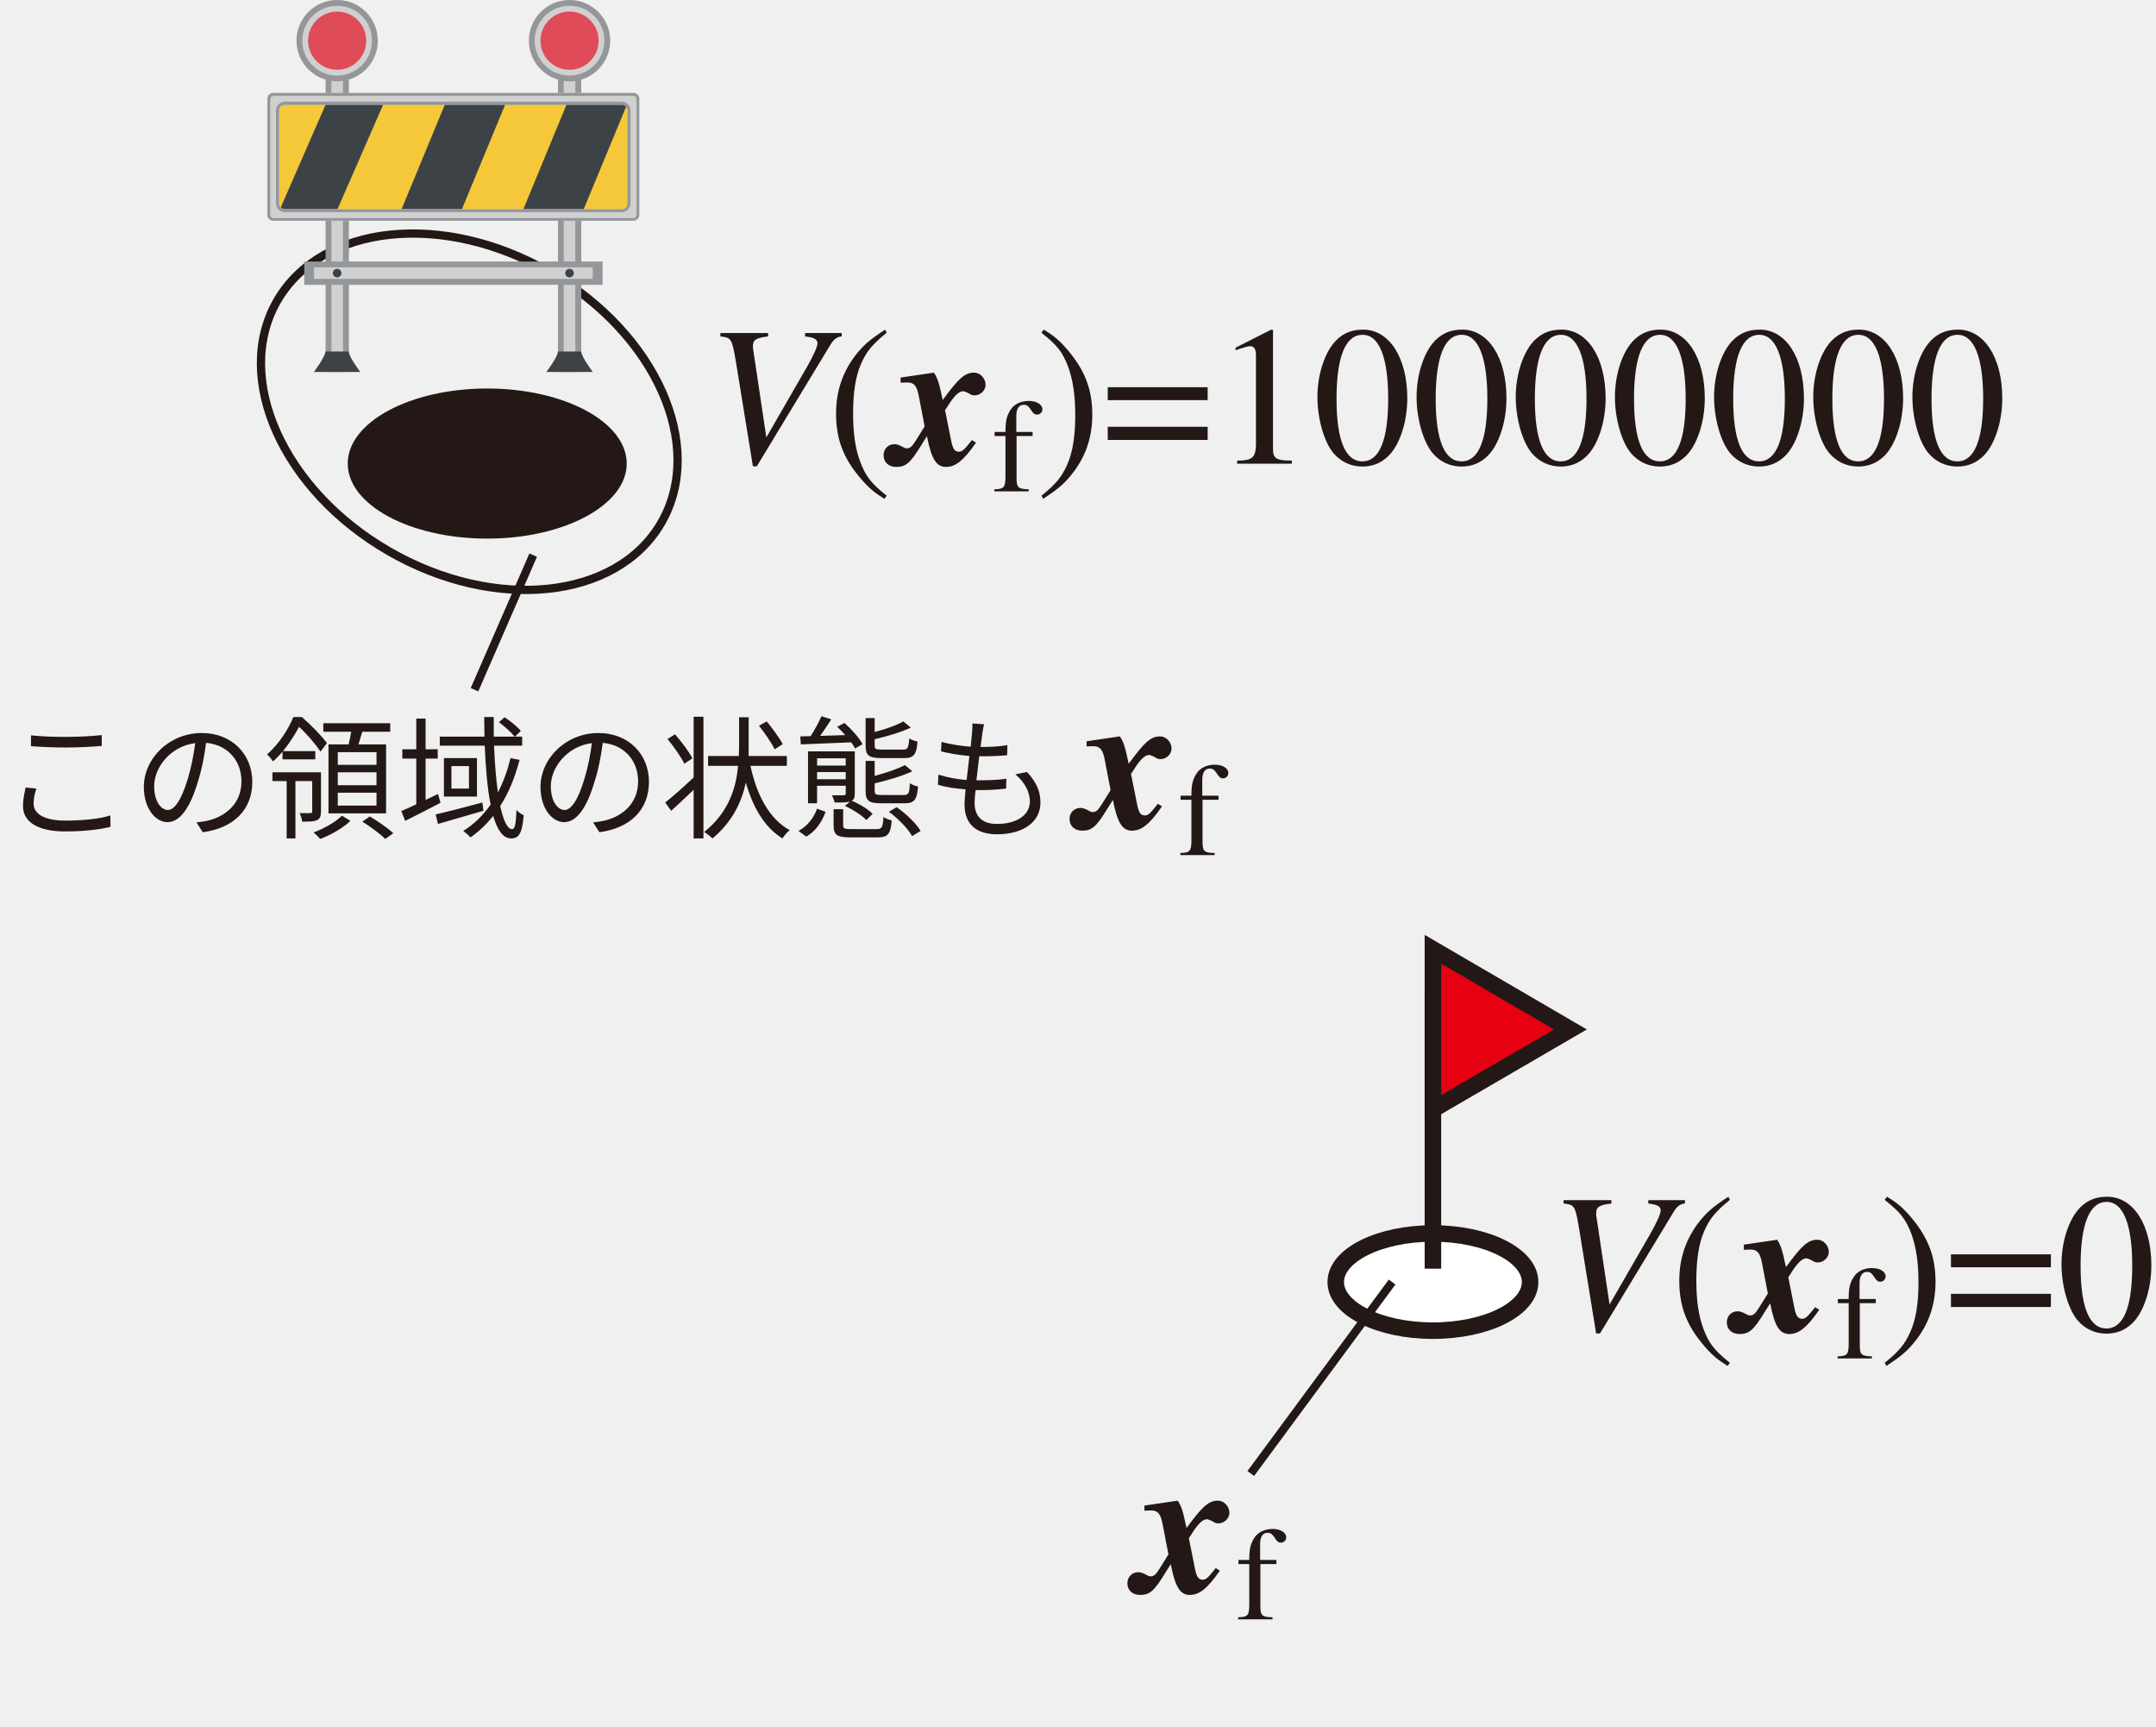
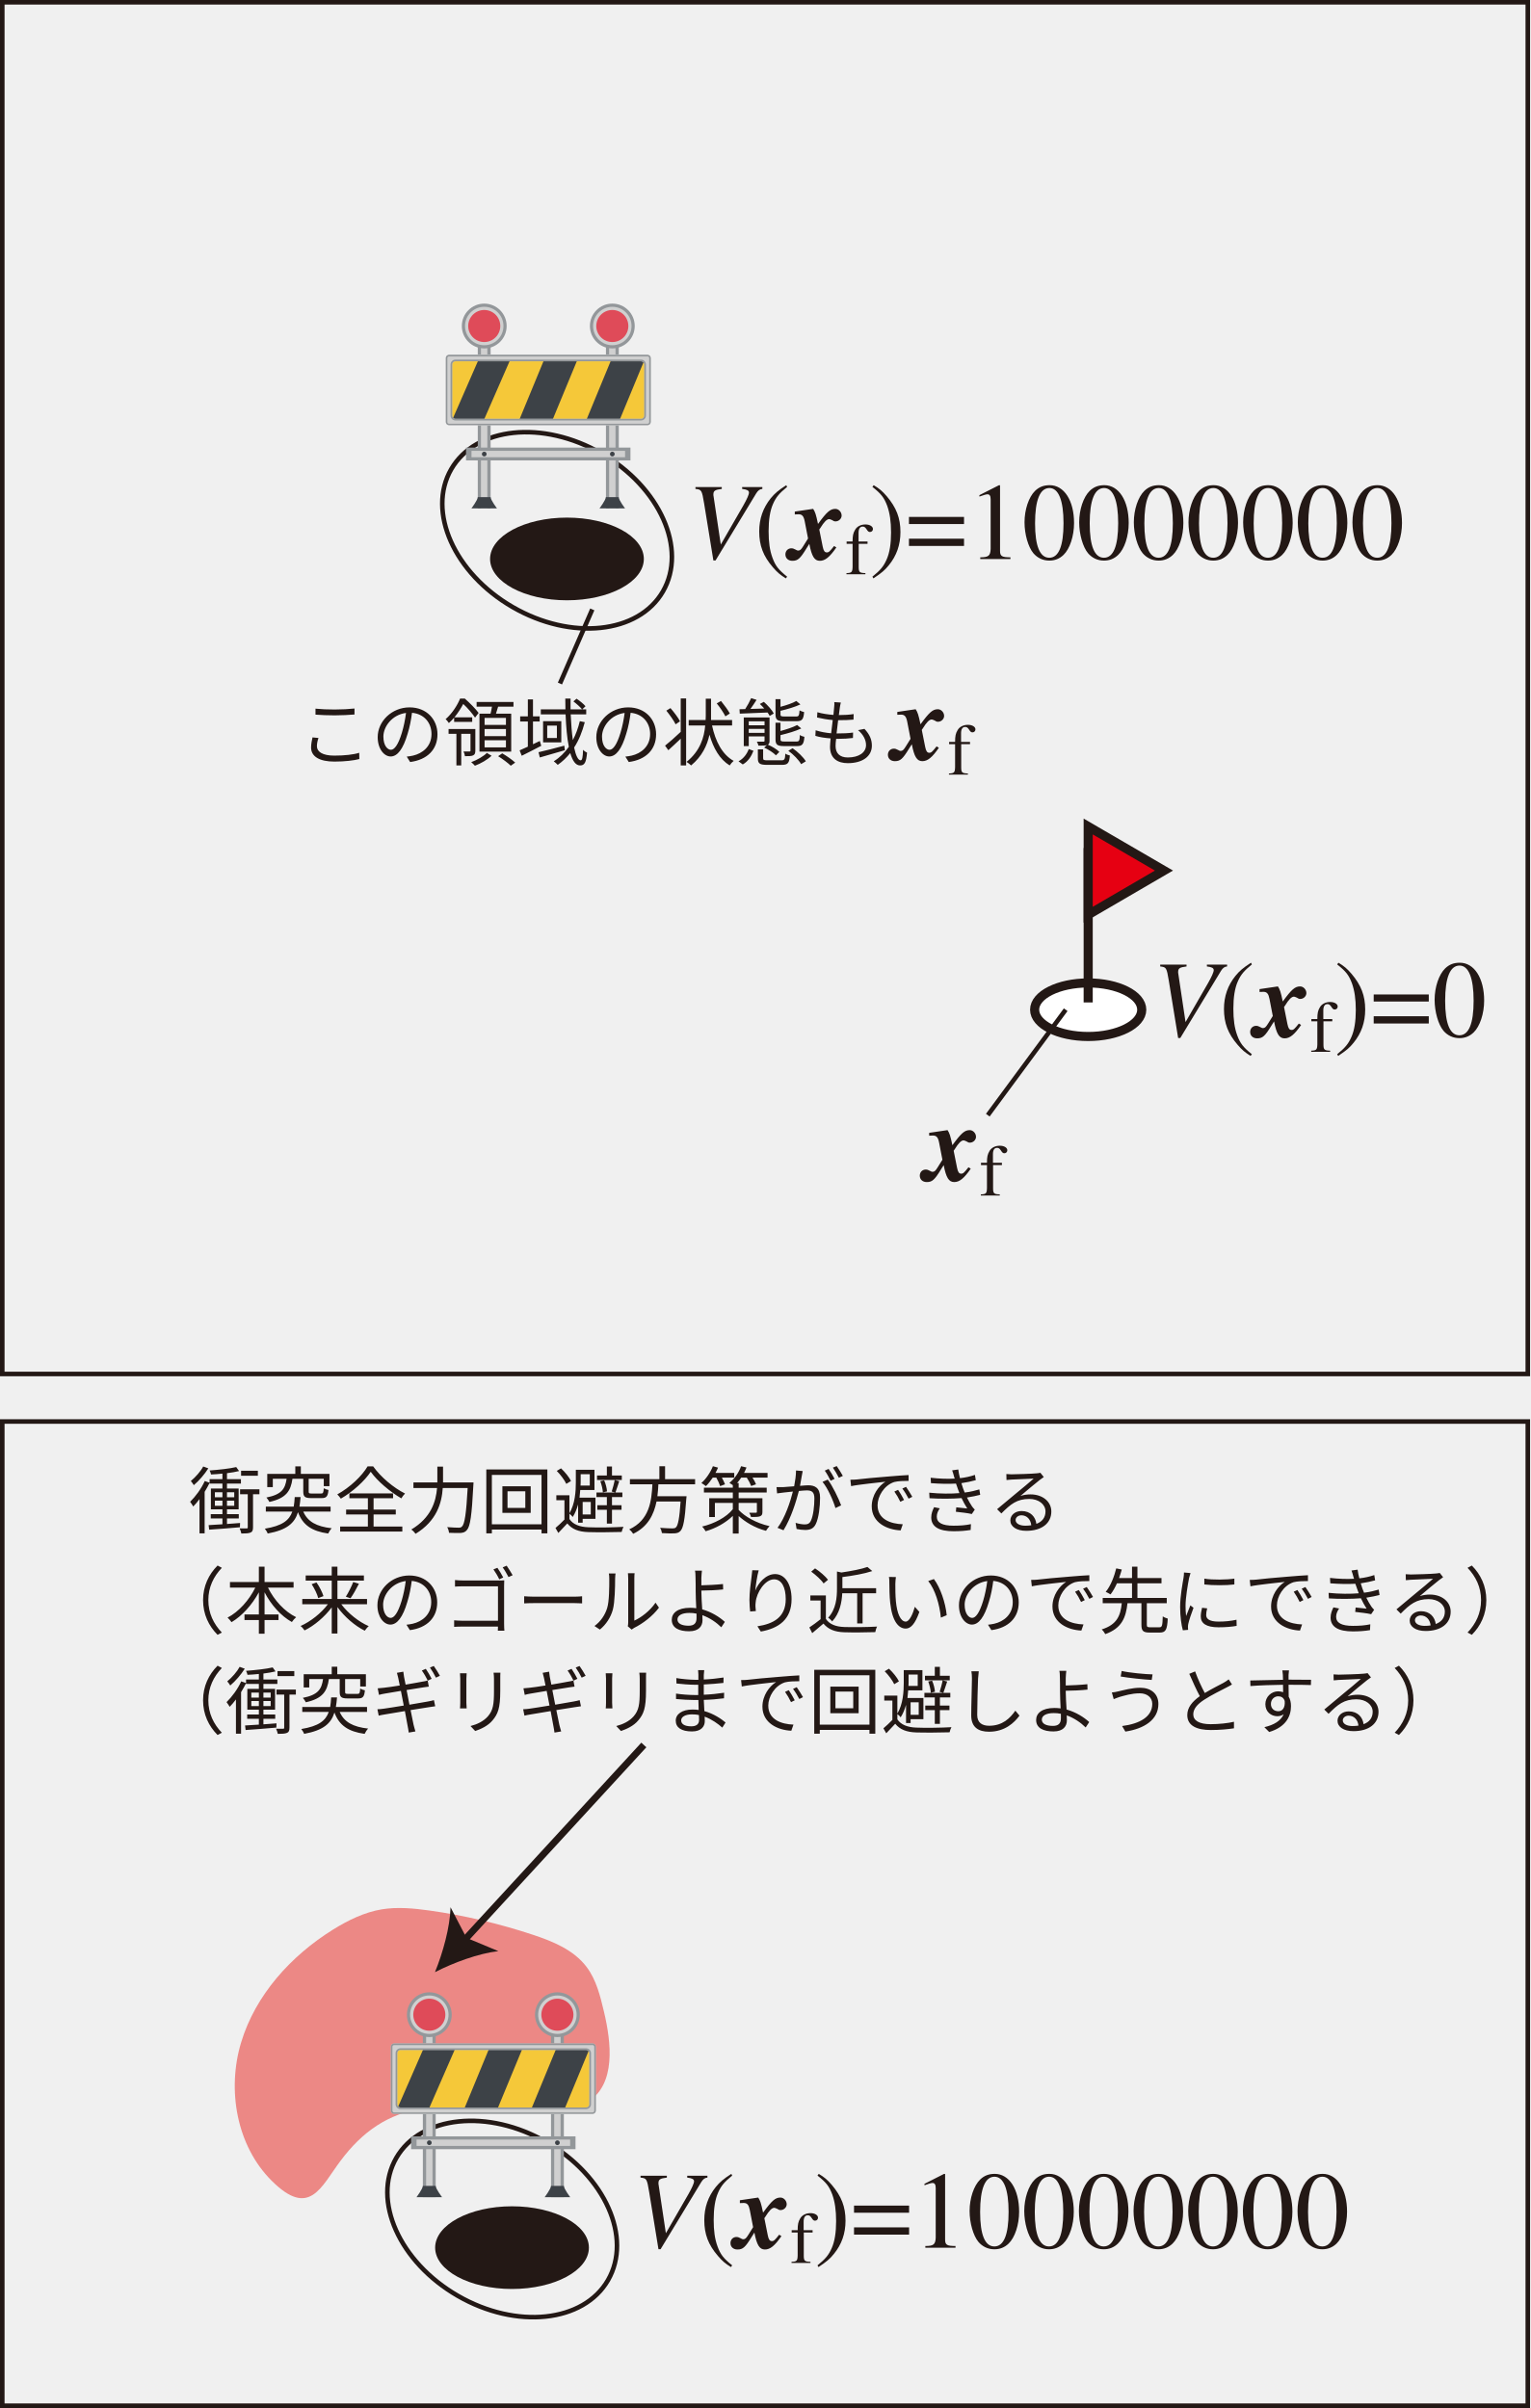
- <svg xmlns="http://www.w3.org/2000/svg" id="_レイヤー_1" data-name="レイヤー 1" viewBox="0 0 130.45 104.43">
+ <svg xmlns="http://www.w3.org/2000/svg" id="_レイヤー_1" data-name="レイヤー 1" viewBox="0 0 167.97 264.43">
  <defs>
    <style>
      .cls-1 {
        font-family: Times-BoldItalic, Times;
        font-weight: 700;
      }

      .cls-1, .cls-2, .cls-3 {
        font-size: 12px;
      }

      .cls-1, .cls-3 {
        font-style: italic;
      }

      .cls-2, .cls-4 {
        font-family: Times-Roman, Times;
      }

      .cls-5 {
        fill: #d0d0d0;
      }

      .cls-6 {
        stroke-width: .5px;
      }

-       .cls-6, .cls-7, .cls-8, .cls-9 {
+       .cls-6, .cls-7, .cls-8, .cls-9, .cls-10 {
        stroke: #231815;
        stroke-miterlimit: 10;
      }

-       .cls-6, .cls-8 {
+       .cls-6, .cls-7, .cls-9 {
        fill: none;
      }

      .cls-7 {
+         stroke-width: .75px;
+       }
+ 
+       .cls-11 {
+         fill: #e71f19;
+         opacity: .5;
+       }
+ 
+       .cls-8 {
        fill: #e60012;
      }

-       .cls-4, .cls-10 {
+       .cls-4, .cls-12 {
        font-size: 8px;
      }

-       .cls-11, .cls-10 {
+       .cls-13, .cls-12 {
        fill: #231815;
      }

+       .cls-14 {
+         fill: #93979a;
+       }
+ 
+       .cls-10 {
+         fill: #fff;
+       }
+ 
      .cls-12 {
-         fill: #93979a;
-       }
- 
-       .cls-9 {
-         fill: #fff;
-       }
- 
-       .cls-10 {
        font-family: KozGoPr6N-Regular-83pv-RKSJ-H, 'Kozuka Gothic Pr6N';
      }

-       .cls-13 {
+       .cls-15 {
        fill: #f5c839;
      }

-       .cls-14 {
+       .cls-16 {
        fill: #df4b59;
      }

      .cls-3 {
        font-family: Times-Italic, Times;
      }

-       .cls-15 {
+       .cls-17 {
+         letter-spacing: -.5em;
+       }
+ 
+       .cls-18 {
        fill: #3d4247;
      }
    </style>
  </defs>
-   <ellipse class="cls-6" cx="28.4" cy="24.9" rx="9.74" ry="13.42" transform="translate(-7.37 37.05) rotate(-60)" />
-   <g>
-     <ellipse class="cls-9" cx="86.7" cy="77.55" rx="5.88" ry="2.94" />
-     <line class="cls-8" x1="86.7" y1="76.74" x2="86.7" y2="59.78" />
-     <polygon class="cls-7" points="95.02 62.27 86.7 67.11 86.7 57.42 95.02 62.27" />
-   </g>
-   <g>
-     <rect class="cls-13" x="16.71" y="5.81" width="21.44" height="7.37" />
-     <polygon class="cls-15" points="20.19 13.18 16.71 13.18 19.93 5.81 23.41 5.81 20.19 13.18" />
-     <polyline class="cls-15" points="24.08 13.18 27.13 5.81 30.78 5.81 27.73 13.18" />
-     <polyline class="cls-15" points="31.45 13.18 34.49 5.81 38.15 5.81 35.1 13.18" />
-     <rect class="cls-12" x="19.7" y="3.35" width="1.41" height="2.28" />
-     <rect class="cls-5" x="20.05" y="3.35" width=".7" height="2.28" />
-     <circle class="cls-12" cx="20.4" cy="2.46" r="2.46" />
-     <circle class="cls-5" cx="20.4" cy="2.46" r="2.11" />
-     <circle class="cls-14" cx="20.4" cy="2.46" r="1.76" />
-     <rect class="cls-12" x="33.76" y="3.35" width="1.41" height="2.28" />
-     <rect class="cls-5" x="34.11" y="3.35" width=".7" height="2.28" />
-     <circle class="cls-12" cx="34.46" cy="2.46" r="2.46" />
-     <circle class="cls-5" cx="34.46" cy="2.46" r="2.11" />
-     <circle class="cls-14" cx="34.46" cy="2.46" r="1.76" />
-     <rect class="cls-12" x="19.7" y="13.36" width="1.41" height="9.14" />
-     <rect class="cls-5" x="20.05" y="13.36" width=".7" height="9.14" />
-     <path class="cls-15" d="M21.8,22.5h-2.81s.7-.93.7-1.24h1.41c0,.32.7,1.24.7,1.24Z" />
-     <rect class="cls-12" x="33.76" y="13.36" width="1.41" height="9.14" />
-     <rect class="cls-5" x="34.11" y="13.36" width=".7" height="9.14" />
-     <path class="cls-15" d="M35.87,22.5h-2.81s.7-.93.7-1.24h1.41c0,.32.7,1.24.7,1.24Z" />
-     <rect class="cls-12" x="18.41" y="15.82" width="18.05" height="1.41" />
-     <rect class="cls-5" x="19" y="16.17" width="16.86" height=".7" />
-     <circle class="cls-15" cx="20.4" cy="16.52" r=".26" />
-     <circle class="cls-15" cx="34.46" cy="16.52" r=".26" />
-     <path class="cls-5" d="M37.98,12.3c0,.19-.16.35-.35.35h-20.39c-.19,0-.35-.16-.35-.35v-5.62c0-.19.16-.35.35-.35h20.39c.19,0,.35.16.35.35v5.62h0ZM38.33,5.62h-21.8c-.19,0-.35.16-.35.35v7.03c0,.19.16.35.35.35h21.8c.19,0,.35-.16.35-.35v-7.03c0-.19-.16-.35-.35-.35Z" />
-     <path class="cls-12" d="M17.23,12.66c-.19,0-.35-.16-.35-.35v-5.62c0-.19.16-.35.35-.35h20.39c.19,0,.35.16.35.35v5.62c0,.19-.16.35-.35.35h-20.39ZM38.33,5.62h-21.8c-.19,0-.35.16-.35.35v7.03c0,.19.16.35.35.35h21.8c.19,0,.35-.16.35-.35v-7.03c0-.19-.16-.35-.35-.35ZM17.23,12.83h20.39c.29,0,.53-.24.53-.53v-5.62c0-.29-.24-.53-.53-.53h-20.39c-.29,0-.53.24-.53.53v5.62c0,.29.24.53.53.53M38.33,5.8c.1,0,.18.08.18.18v7.03c0,.1-.08.18-.18.18h-21.8c-.1,0-.18-.08-.18-.18v-7.03c0-.1.08-.18.18-.18h21.8" />
-   </g>
-   <ellipse class="cls-11" cx="29.48" cy="28.04" rx="8.44" ry="4.54" />
-   <text class="cls-11" transform="translate(68.76 96.32)">
+   <ellipse class="cls-6" cx="61.16" cy="58.24" rx="9.74" ry="13.42" transform="translate(-19.86 82.08) rotate(-60)" />
+   <g>
+     <ellipse class="cls-10" cx="119.46" cy="110.88" rx="5.88" ry="2.94" />
+     <line class="cls-9" x1="119.46" y1="110.08" x2="119.46" y2="93.12" />
+     <polygon class="cls-8" points="127.78 95.6 119.46 100.45 119.46 90.76 127.78 95.6" />
+   </g>
+   <g>
+     <rect class="cls-15" x="49.47" y="39.14" width="21.44" height="7.37" />
+     <polygon class="cls-18" points="52.95 46.51 49.47 46.51 52.69 39.14 56.17 39.14 52.95 46.51" />
+     <polyline class="cls-18" points="56.84 46.51 59.88 39.14 63.54 39.14 60.49 46.51" />
+     <polyline class="cls-18" points="64.21 46.51 67.25 39.14 70.91 39.14 67.86 46.51" />
+     <rect class="cls-14" x="52.45" y="36.68" width="1.41" height="2.28" />
+     <rect class="cls-5" x="52.8" y="36.68" width=".7" height="2.28" />
+     <circle class="cls-14" cx="53.16" cy="35.8" r="2.46" />
+     <circle class="cls-5" cx="53.16" cy="35.8" r="2.11" />
+     <circle class="cls-16" cx="53.16" cy="35.8" r="1.76" />
+     <rect class="cls-14" x="66.52" y="36.68" width="1.41" height="2.28" />
+     <rect class="cls-5" x="66.87" y="36.68" width=".7" height="2.28" />
+     <circle class="cls-14" cx="67.22" cy="35.8" r="2.46" />
+     <circle class="cls-5" cx="67.22" cy="35.8" r="2.11" />
+     <circle class="cls-16" cx="67.22" cy="35.8" r="1.76" />
+     <rect class="cls-14" x="52.45" y="46.69" width="1.41" height="9.14" />
+     <rect class="cls-5" x="52.8" y="46.69" width=".7" height="9.14" />
+     <path class="cls-18" d="M54.56,55.83h-2.81s.7-.93.7-1.24h1.41c0,.32.7,1.24.7,1.24Z" />
+     <rect class="cls-14" x="66.52" y="46.69" width="1.41" height="9.14" />
+     <rect class="cls-5" x="66.87" y="46.69" width=".7" height="9.14" />
+     <path class="cls-18" d="M68.62,55.83h-2.81s.7-.93.7-1.24h1.41c0,.32.7,1.24.7,1.24Z" />
+     <rect class="cls-14" x="51.16" y="49.15" width="18.05" height="1.41" />
+     <rect class="cls-5" x="51.76" y="49.51" width="16.86" height=".7" />
+     <circle class="cls-18" cx="53.16" cy="49.86" r=".26" />
+     <circle class="cls-18" cx="67.22" cy="49.86" r=".26" />
+     <path class="cls-5" d="M70.73,45.64c0,.19-.16.35-.35.35h-20.39c-.19,0-.35-.16-.35-.35v-5.62c0-.19.16-.35.35-.35h20.39c.19,0,.35.16.35.35v5.62h0ZM71.09,38.96h-21.8c-.19,0-.35.16-.35.35v7.03c0,.19.16.35.35.35h21.8c.19,0,.35-.16.35-.35v-7.03c0-.19-.16-.35-.35-.35Z" />
+     <path class="cls-14" d="M49.99,45.99c-.19,0-.35-.16-.35-.35v-5.62c0-.19.16-.35.35-.35h20.39c.19,0,.35.16.35.35v5.62c0,.19-.16.35-.35.35h-20.39ZM71.09,38.96h-21.8c-.19,0-.35.16-.35.35v7.03c0,.19.16.35.35.35h21.8c.19,0,.35-.16.35-.35v-7.03c0-.19-.16-.35-.35-.35ZM49.99,46.17h20.39c.29,0,.53-.24.53-.53v-5.62c0-.29-.24-.53-.53-.53h-20.39c-.29,0-.53.24-.53.53v5.62c0,.29.24.53.53.53M71.09,39.14c.1,0,.18.08.18.18v7.03c0,.1-.08.18-.18.18h-21.8c-.1,0-.18-.08-.18-.18v-7.03c0-.1.08-.18.18-.18h21.8" />
+   </g>
+   <ellipse class="cls-13" cx="62.24" cy="61.38" rx="8.44" ry="4.54" />
+   <text class="cls-13" transform="translate(101.52 129.65)">
    <tspan class="cls-1" x="0" y="0">x</tspan>
    <tspan class="cls-4" x="6" y="1.63">f </tspan>
  </text>
-   <line class="cls-6" x1="84.23" y1="77.55" x2="75.68" y2="89.13" />
-   <line class="cls-6" x1="32.26" y1="33.58" x2="28.71" y2="41.72" />
-   <text class="cls-11" transform="translate(65.26 50.09)">
+   <line class="cls-6" x1="116.99" y1="110.88" x2="108.44" y2="122.46" />
+   <line class="cls-6" x1="65.02" y1="66.92" x2="61.47" y2="75.06" />
+   <text class="cls-13" transform="translate(98.02 83.43)">
    <tspan class="cls-1" x="0" y="0">x</tspan>
    <tspan class="cls-4" x="6" y="1.63">f </tspan>
  </text>
-   <text class="cls-10" transform="translate(0 50.09)">
+   <text class="cls-12" transform="translate(32.76 83.43)">
    <tspan x="0" y="0">この領域の状態も</tspan>
  </text>
-   <text class="cls-11" transform="translate(93.7 80.44)">
+   <text class="cls-13" transform="translate(126.46 113.77)">
    <tspan class="cls-3" x="0" y="0">V</tspan>
    <tspan class="cls-2" x="7.33" y=".06">(</tspan>
    <tspan class="cls-1" x="11.33" y=".1">x</tspan>
    <tspan class="cls-4" x="17.33" y="1.73">f</tspan>
    <tspan class="cls-2" x="19.99" y=".06">)=0</tspan>
  </text>
-   <text class="cls-11" transform="translate(42.68 27.99)">
+   <text class="cls-13" transform="translate(75.44 61.33)">
    <tspan class="cls-3" x="0" y="0">V</tspan>
    <tspan class="cls-2" x="7.33" y=".06">(</tspan>
    <tspan class="cls-1" x="11.33" y=".1">x</tspan>
    <tspan class="cls-4" x="17.33" y="1.73">f</tspan>
    <tspan class="cls-2" x="19.99" y=".06">)=10000000</tspan>
  </text>
+   <path class="cls-11" d="M46.54,231.49c4.49-.72,9.06.13,13.61.19,1.54.02,3.16-.08,4.45-.91,3-1.94,2.53-6.4,1.7-9.87-.41-1.72-.84-3.5-1.91-4.91-1.41-1.87-3.71-2.81-5.93-3.54-3.68-1.22-7.48-2.11-11.32-2.65-1.73-.24-3.5-.41-5.22-.13-1.92.32-3.71,1.2-5.37,2.23-4.62,2.88-8.51,7.18-10.08,12.39s-.5,11.34,3.35,15.18c4.18,4.17,5.41.67,7.59-2.22,2.37-3.15,5.12-5.12,9.13-5.76Z" />
+   <ellipse class="cls-6" cx="55.13" cy="243.68" rx="9.74" ry="13.42" transform="translate(-183.47 169.58) rotate(-60)" />
+   <g>
+     <rect class="cls-15" x="43.44" y="224.58" width="21.44" height="7.37" />
+     <polygon class="cls-18" points="46.92 231.95 43.44 231.95 46.66 224.58 50.14 224.58 46.92 231.95" />
+     <polyline class="cls-18" points="50.81 231.95 53.85 224.58 57.51 224.58 54.46 231.95" />
+     <polyline class="cls-18" points="58.18 231.95 61.22 224.58 64.88 224.58 61.83 231.95" />
+     <rect class="cls-14" x="46.42" y="222.12" width="1.41" height="2.28" />
+     <rect class="cls-5" x="46.78" y="222.12" width=".7" height="2.28" />
+     <circle class="cls-14" cx="47.13" cy="221.24" r="2.46" />
+     <circle class="cls-5" cx="47.13" cy="221.24" r="2.11" />
+     <circle class="cls-16" cx="47.13" cy="221.24" r="1.76" />
+     <rect class="cls-14" x="60.49" y="222.12" width="1.41" height="2.28" />
+     <rect class="cls-5" x="60.84" y="222.12" width=".7" height="2.28" />
+     <circle class="cls-14" cx="61.19" cy="221.24" r="2.46" />
+     <circle class="cls-5" cx="61.19" cy="221.24" r="2.11" />
+     <circle class="cls-16" cx="61.19" cy="221.24" r="1.76" />
+     <rect class="cls-14" x="46.42" y="232.14" width="1.41" height="9.14" />
+     <rect class="cls-5" x="46.78" y="232.14" width=".7" height="9.14" />
+     <path class="cls-18" d="M48.53,241.28h-2.81s.7-.93.7-1.24h1.41c0,.32.7,1.24.7,1.24Z" />
+     <rect class="cls-14" x="60.49" y="232.14" width="1.41" height="9.14" />
+     <rect class="cls-5" x="60.84" y="232.14" width=".7" height="9.14" />
+     <path class="cls-18" d="M62.6,241.28h-2.81s.7-.93.7-1.24h1.41c0,.32.7,1.24.7,1.24Z" />
+     <rect class="cls-14" x="45.13" y="234.6" width="18.05" height="1.41" />
+     <rect class="cls-5" x="45.73" y="234.95" width="16.86" height=".7" />
+     <circle class="cls-18" cx="47.13" cy="235.3" r=".26" />
+     <circle class="cls-18" cx="61.19" cy="235.3" r=".26" />
+     <path class="cls-5" d="M64.7,231.08c0,.19-.16.35-.35.35h-20.39c-.19,0-.35-.16-.35-.35v-5.62c0-.19.16-.35.35-.35h20.39c.19,0,.35.16.35.35v5.62h0ZM65.06,224.4h-21.8c-.19,0-.35.16-.35.35v7.03c0,.19.16.35.35.35h21.8c.19,0,.35-.16.35-.35v-7.03c0-.19-.16-.35-.35-.35Z" />
+     <path class="cls-14" d="M43.96,231.43c-.19,0-.35-.16-.35-.35v-5.62c0-.19.16-.35.35-.35h20.39c.19,0,.35.16.35.35v5.62c0,.19-.16.35-.35.35h-20.39ZM65.06,224.4h-21.8c-.19,0-.35.16-.35.35v7.03c0,.19.16.35.35.35h21.8c.19,0,.35-.16.35-.35v-7.03c0-.19-.16-.35-.35-.35ZM43.96,231.61h20.39c.29,0,.53-.24.53-.53v-5.62c0-.29-.24-.53-.53-.53h-20.39c-.29,0-.53.24-.53.53v5.62c0,.29.24.53.53.53M65.06,224.58c.1,0,.18.08.18.18v7.03c0,.1-.08.18-.18.18h-21.8c-.1,0-.18-.08-.18-.18v-7.03c0-.1.08-.18.18-.18h21.8" />
+   </g>
+   <ellipse class="cls-13" cx="56.21" cy="246.82" rx="8.44" ry="4.54" />
+   <text class="cls-13" transform="translate(69.41 246.77)">
+     <tspan class="cls-3" x="0" y="0">V</tspan>
+     <tspan class="cls-2" x="7.33" y=".06">(</tspan>
+     <tspan class="cls-1" x="11.33" y=".1">x</tspan>
+     <tspan class="cls-4" x="17.33" y="1.73">f</tspan>
+     <tspan class="cls-2" x="19.99" y=".06">)=10000000</tspan>
+   </text>
+   <rect class="cls-6" x=".25" y=".25" width="167.47" height="150.63" />
+   <rect class="cls-6" x=".25" y="156.1" width="167.47" height="108.08" />
+   <text class="cls-12" transform="translate(20.73 167.76)">
+     <tspan x="0" y="0">衝突全力回避方策ができる</tspan>
+     <tspan x="-4" y="11">（本来のゴールより近いので先にできる</tspan>
+     <tspan class="cls-17" x="140" y="11">）</tspan>
+     <tspan x="-4" y="22">（衝突ギリギリまで回避しようとする</tspan>
+     <tspan class="cls-17" x="132" y="22">）</tspan>
+   </text>
+   <g>
+     <line class="cls-7" x1="70.68" y1="191.62" x2="50.81" y2="213.24" />
+     <path class="cls-13" d="M47.75,216.57c.86-2.1,1.66-4.96,1.71-7.13l1.75,3.36,3.5,1.46c-2.16.24-4.94,1.27-6.96,2.31Z" />
+   </g>
</svg>
